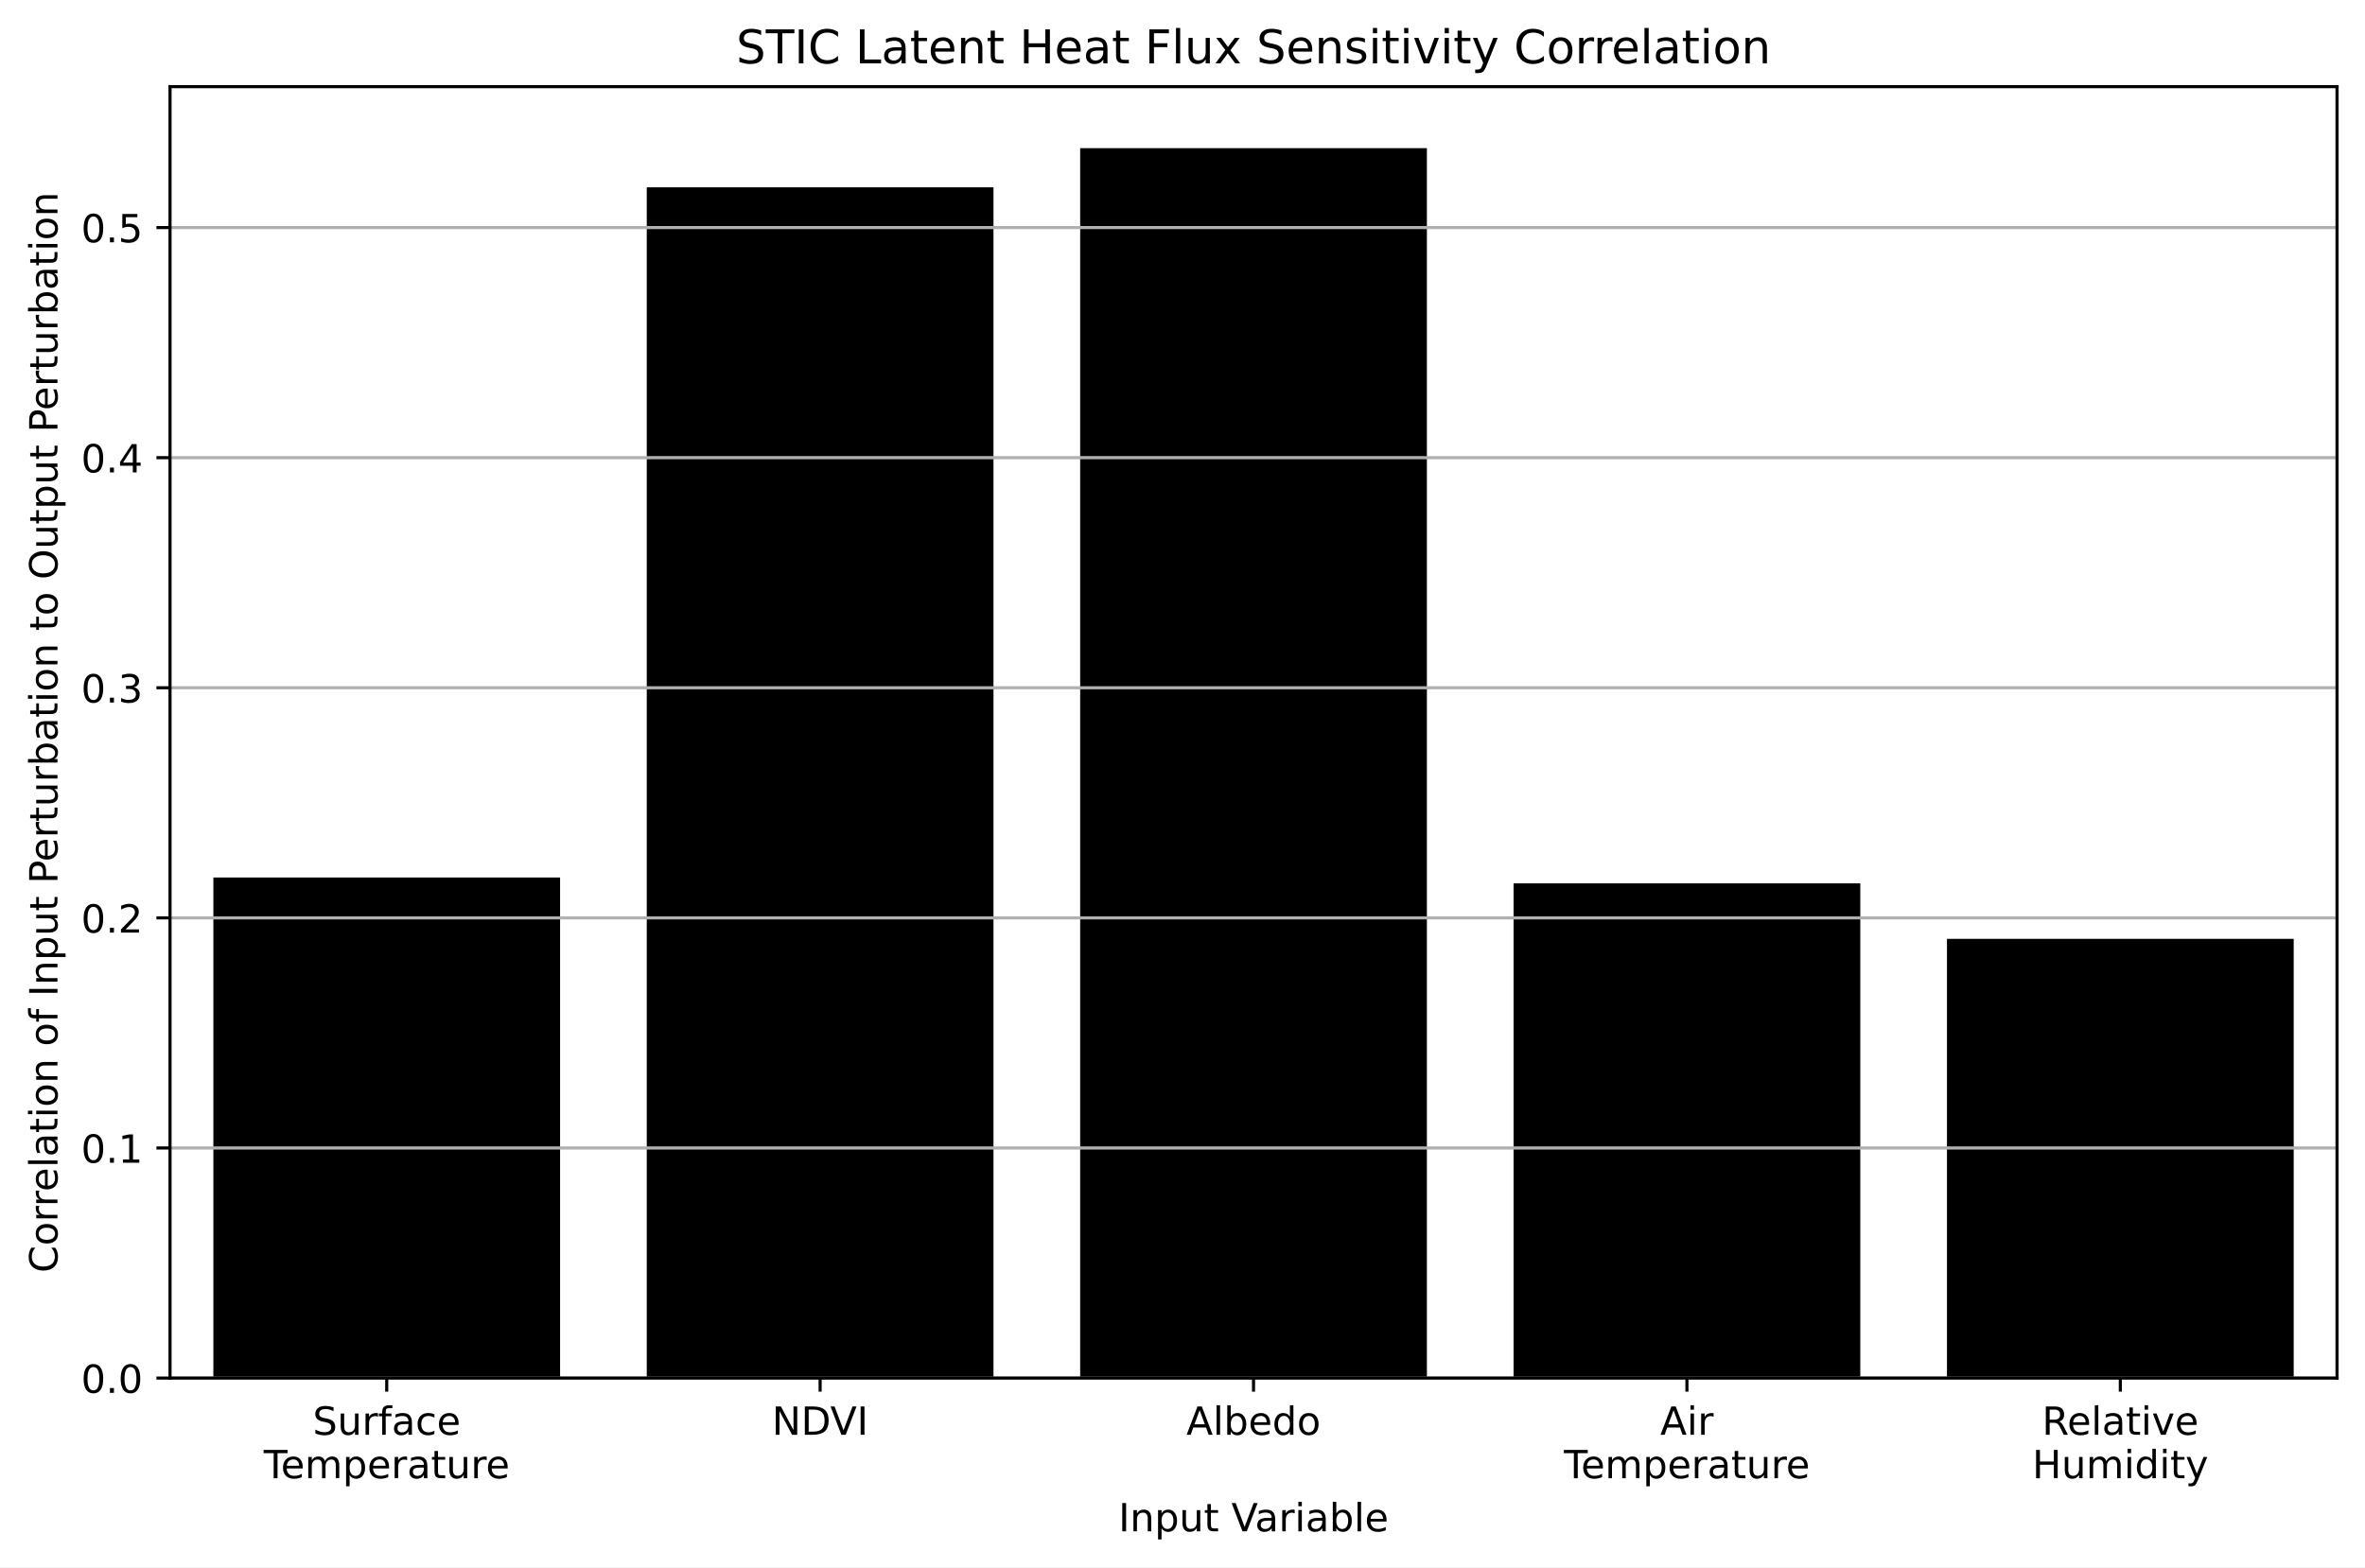
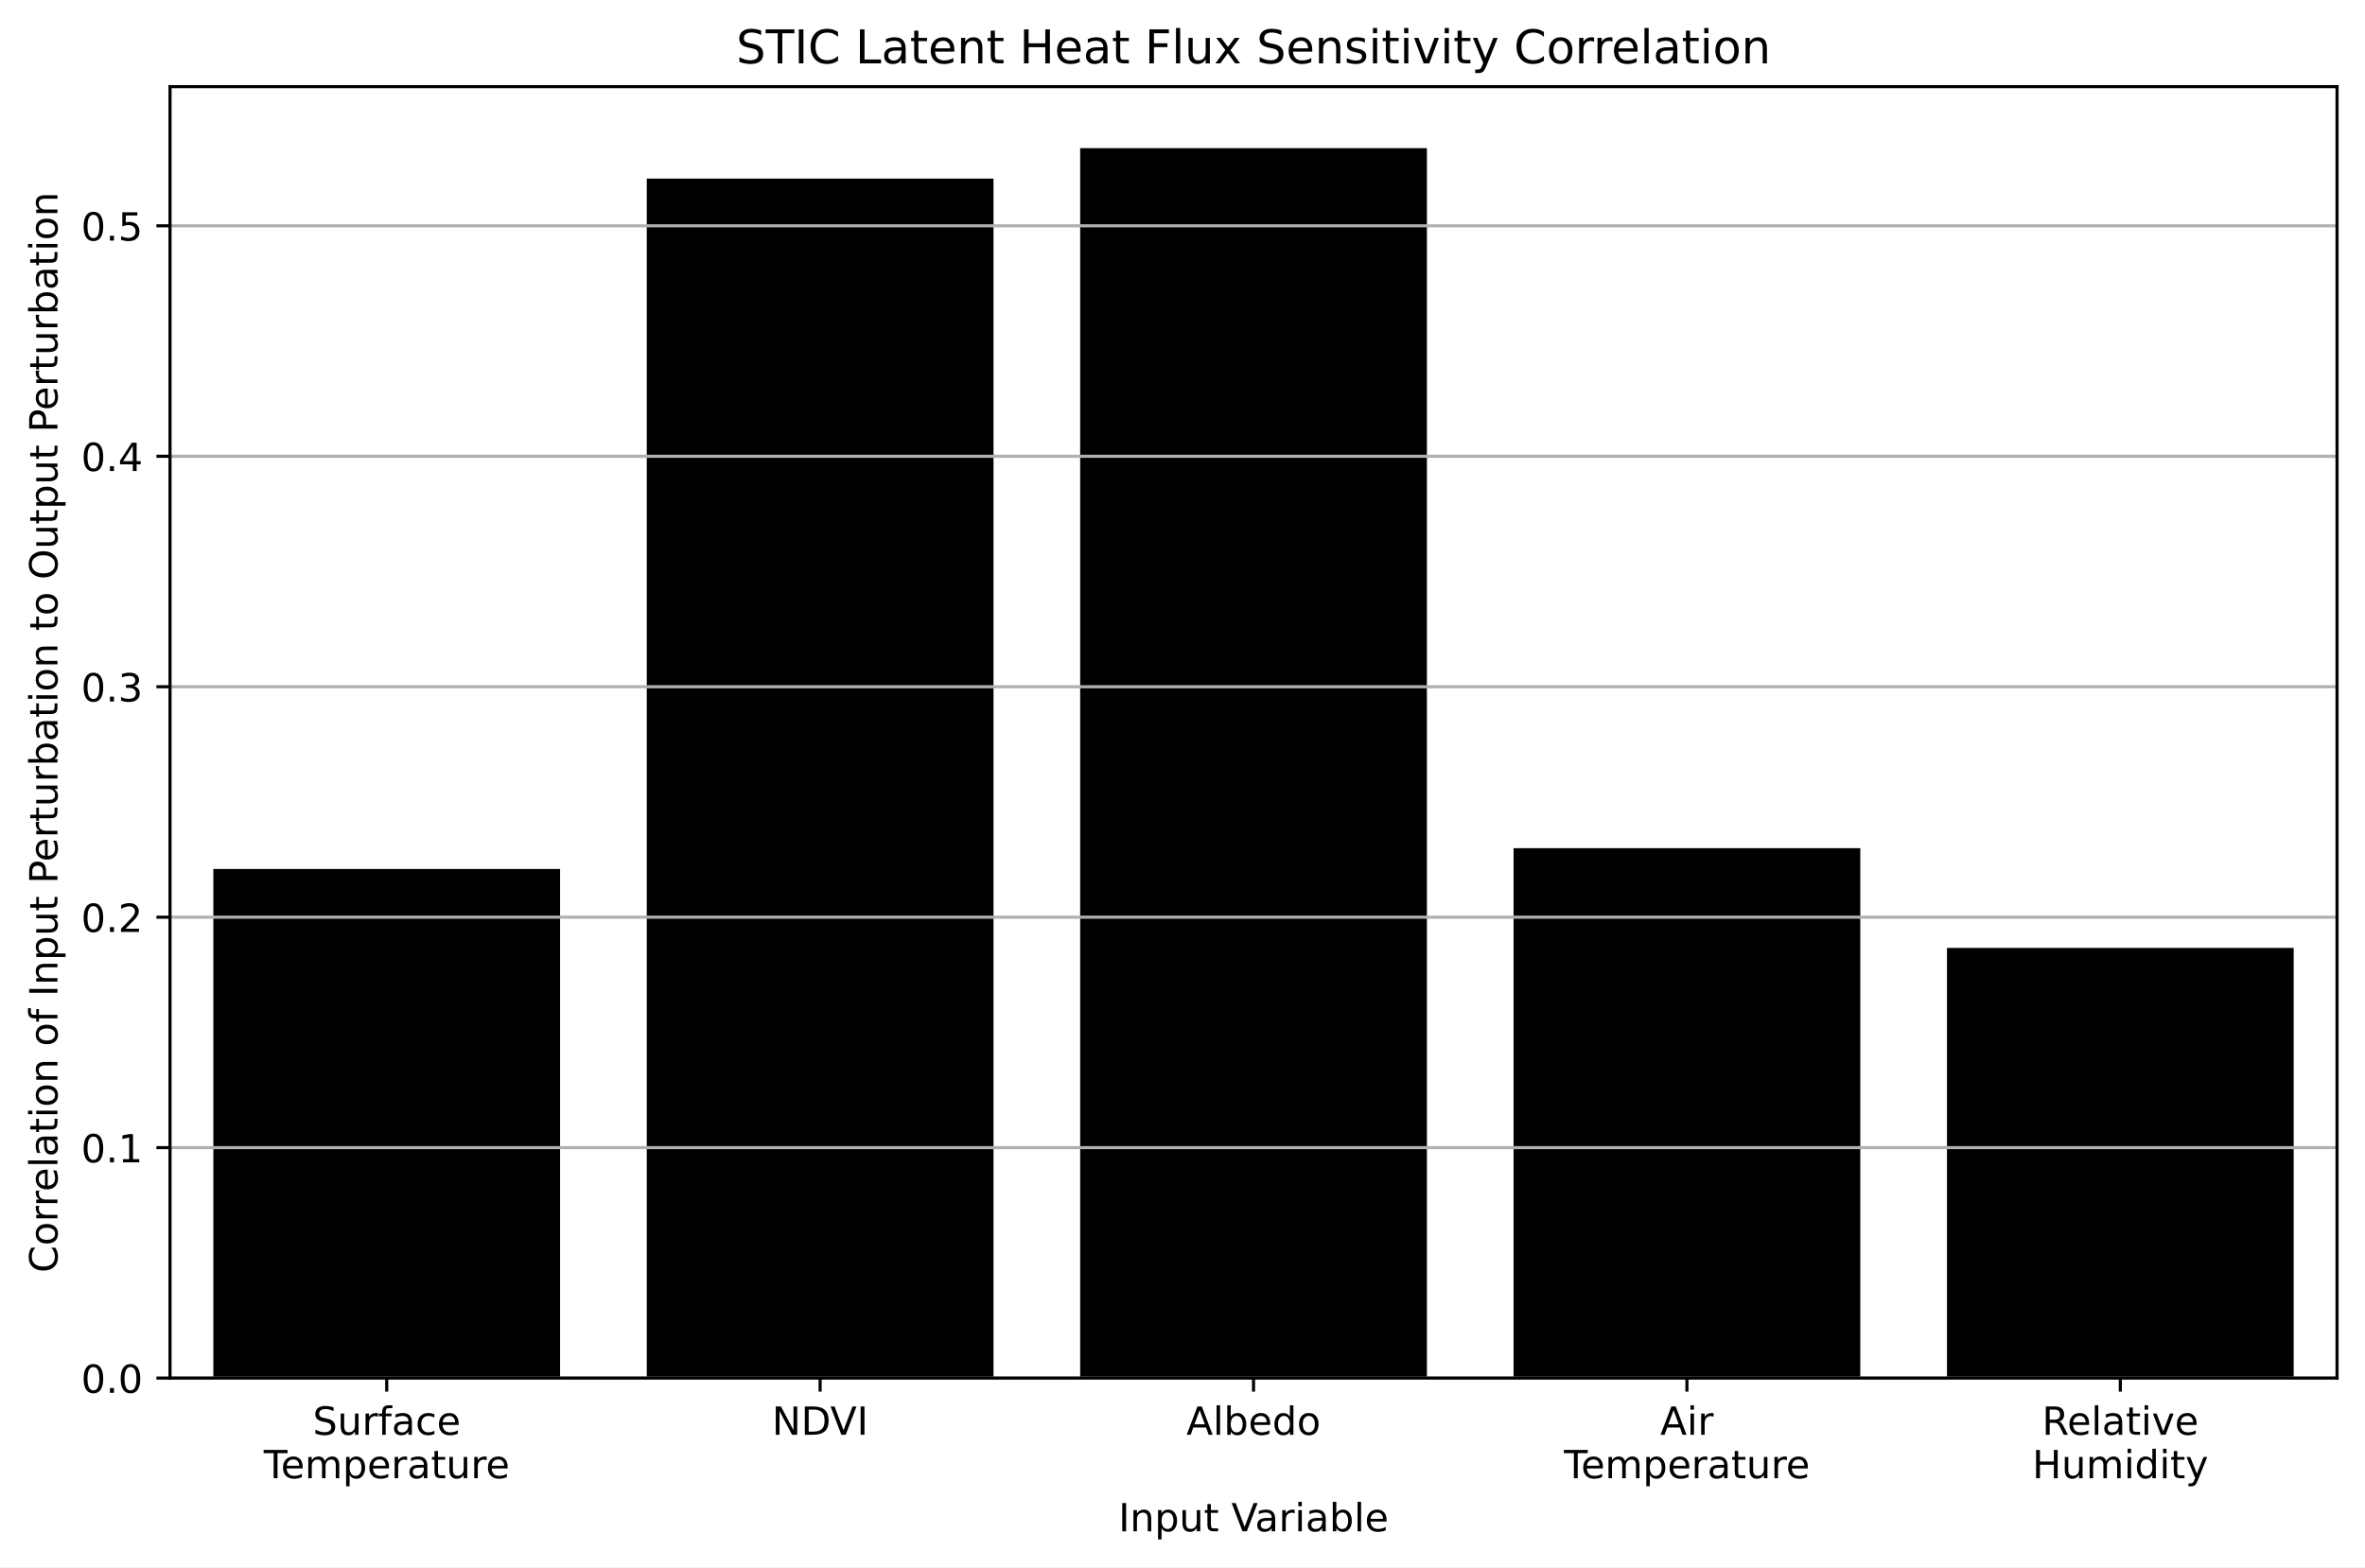
<svg xmlns="http://www.w3.org/2000/svg" xmlns:xlink="http://www.w3.org/1999/xlink" width="608.981pt" height="403.712pt" viewBox="0 0 608.981 403.712" version="1.1">
  <defs>
    <style type="text/css">*{stroke-linejoin: round; stroke-linecap: butt}</style>
  </defs>
  <g id="figure_1">
    <g id="patch_1">
      <path d="M 0 403.712  L 608.981 403.712  L 608.981 0  L 0 0  z " style="fill: #ffffff" />
    </g>
    <g id="axes_1">
      <g id="patch_2">
        <path d="M 43.781 354.958  L 601.781 354.958  L 601.781 22.318  L 43.781 22.318  z " style="fill: #ffffff" />
      </g>
      <g id="patch_3">
-         <path d="M 54.941 354.958  L 144.221 354.958  L 144.221 226.019  L 54.941 226.019  z " clip-path="url(#p7cdaa75e88)" />
+         <path d="M 54.941 354.958  L 144.221 354.958  L 144.221 223.83  L 54.941 223.83  z " clip-path="url(#p6134979a6e)" />
      </g>
      <g id="patch_4">
-         <path d="M 166.541 354.958  L 255.821 354.958  L 255.821 48.249  L 166.541 48.249  z " clip-path="url(#p7cdaa75e88)" />
+         <path d="M 166.541 354.958  L 255.821 354.958  L 255.821 46.012  L 166.541 46.012  z " clip-path="url(#p6134979a6e)" />
      </g>
      <g id="patch_5">
-         <path d="M 278.141 354.958  L 367.421 354.958  L 367.421 38.158  L 278.141 38.158  z " clip-path="url(#p7cdaa75e88)" />
+         <path d="M 278.141 354.958  L 367.421 354.958  L 367.421 38.158  L 278.141 38.158  z " clip-path="url(#p6134979a6e)" />
      </g>
      <g id="patch_6">
-         <path d="M 389.741 354.958  L 479.021 354.958  L 479.021 227.537  L 389.741 227.537  z " clip-path="url(#p7cdaa75e88)" />
+         <path d="M 389.741 354.958  L 479.021 354.958  L 479.021 218.471  L 389.741 218.471  z " clip-path="url(#p6134979a6e)" />
      </g>
      <g id="patch_7">
-         <path d="M 501.341 354.958  L 590.621 354.958  L 590.621 241.818  L 501.341 241.818  z " clip-path="url(#p7cdaa75e88)" />
+         <path d="M 501.341 354.958  L 590.621 354.958  L 590.621 244.162  L 501.341 244.162  z " clip-path="url(#p6134979a6e)" />
      </g>
      <g id="matplotlib.axis_1">
        <g id="xtick_1">
          <g id="line2d_1">
            <defs>
-               <path id="m2c04d7637e" d="M 0 0  L 0 3.5  " style="stroke: #000000; stroke-width: 0.8" />
+               <path id="m29e563b706" d="M 0 0  L 0 3.5  " style="stroke: #000000; stroke-width: 0.8" />
            </defs>
            <g>
-               <use xlink:href="#m2c04d7637e" x="99.581" y="354.958" style="stroke: #000000; stroke-width: 0.8" />
+               <use xlink:href="#m29e563b706" x="99.581" y="354.958" style="stroke: #000000; stroke-width: 0.8" />
            </g>
          </g>
          <g id="text_1">
            <g transform="translate(80.53281 369.5566) scale(0.1 -0.1)">
              <defs>
                <path id="DejaVuSans-53" d="M 3425 4513  L 3425 3897  Q 3066 4069 2747 4153  Q 2428 4238 2131 4238  Q 1616 4238 1336 4038  Q 1056 3838 1056 3469  Q 1056 3159 1242 3001  Q 1428 2844 1947 2747  L 2328 2669  Q 3034 2534 3370 2195  Q 3706 1856 3706 1288  Q 3706 609 3251 259  Q 2797 -91 1919 -91  Q 1588 -91 1214 -16  Q 841 59 441 206  L 441 856  Q 825 641 1194 531  Q 1563 422 1919 422  Q 2459 422 2753 634  Q 3047 847 3047 1241  Q 3047 1584 2836 1778  Q 2625 1972 2144 2069  L 1759 2144  Q 1053 2284 737 2584  Q 422 2884 422 3419  Q 422 4038 858 4394  Q 1294 4750 2059 4750  Q 2388 4750 2728 4690  Q 3069 4631 3425 4513  z " transform="scale(0.015625)" />
                <path id="DejaVuSans-75" d="M 544 1381  L 544 3500  L 1119 3500  L 1119 1403  Q 1119 906 1312 657  Q 1506 409 1894 409  Q 2359 409 2629 706  Q 2900 1003 2900 1516  L 2900 3500  L 3475 3500  L 3475 0  L 2900 0  L 2900 538  Q 2691 219 2414 64  Q 2138 -91 1772 -91  Q 1169 -91 856 284  Q 544 659 544 1381  z M 1991 3584  L 1991 3584  z " transform="scale(0.015625)" />
                <path id="DejaVuSans-72" d="M 2631 2963  Q 2534 3019 2420 3045  Q 2306 3072 2169 3072  Q 1681 3072 1420 2755  Q 1159 2438 1159 1844  L 1159 0  L 581 0  L 581 3500  L 1159 3500  L 1159 2956  Q 1341 3275 1631 3429  Q 1922 3584 2338 3584  Q 2397 3584 2469 3576  Q 2541 3569 2628 3553  L 2631 2963  z " transform="scale(0.015625)" />
                <path id="DejaVuSans-66" d="M 2375 4863  L 2375 4384  L 1825 4384  Q 1516 4384 1395 4259  Q 1275 4134 1275 3809  L 1275 3500  L 2222 3500  L 2222 3053  L 1275 3053  L 1275 0  L 697 0  L 697 3053  L 147 3053  L 147 3500  L 697 3500  L 697 3744  Q 697 4328 969 4595  Q 1241 4863 1831 4863  L 2375 4863  z " transform="scale(0.015625)" />
                <path id="DejaVuSans-61" d="M 2194 1759  Q 1497 1759 1228 1600  Q 959 1441 959 1056  Q 959 750 1161 570  Q 1363 391 1709 391  Q 2188 391 2477 730  Q 2766 1069 2766 1631  L 2766 1759  L 2194 1759  z M 3341 1997  L 3341 0  L 2766 0  L 2766 531  Q 2569 213 2275 61  Q 1981 -91 1556 -91  Q 1019 -91 701 211  Q 384 513 384 1019  Q 384 1609 779 1909  Q 1175 2209 1959 2209  L 2766 2209  L 2766 2266  Q 2766 2663 2505 2880  Q 2244 3097 1772 3097  Q 1472 3097 1187 3025  Q 903 2953 641 2809  L 641 3341  Q 956 3463 1253 3523  Q 1550 3584 1831 3584  Q 2591 3584 2966 3190  Q 3341 2797 3341 1997  z " transform="scale(0.015625)" />
                <path id="DejaVuSans-63" d="M 3122 3366  L 3122 2828  Q 2878 2963 2633 3030  Q 2388 3097 2138 3097  Q 1578 3097 1268 2742  Q 959 2388 959 1747  Q 959 1106 1268 751  Q 1578 397 2138 397  Q 2388 397 2633 464  Q 2878 531 3122 666  L 3122 134  Q 2881 22 2623 -34  Q 2366 -91 2075 -91  Q 1284 -91 818 406  Q 353 903 353 1747  Q 353 2603 823 3093  Q 1294 3584 2113 3584  Q 2378 3584 2631 3529  Q 2884 3475 3122 3366  z " transform="scale(0.015625)" />
                <path id="DejaVuSans-65" d="M 3597 1894  L 3597 1613  L 953 1613  Q 991 1019 1311 708  Q 1631 397 2203 397  Q 2534 397 2845 478  Q 3156 559 3463 722  L 3463 178  Q 3153 47 2828 -22  Q 2503 -91 2169 -91  Q 1331 -91 842 396  Q 353 884 353 1716  Q 353 2575 817 3079  Q 1281 3584 2069 3584  Q 2775 3584 3186 3129  Q 3597 2675 3597 1894  z M 3022 2063  Q 3016 2534 2758 2815  Q 2500 3097 2075 3097  Q 1594 3097 1305 2825  Q 1016 2553 972 2059  L 3022 2063  z " transform="scale(0.015625)" />
              </defs>
              <use xlink:href="#DejaVuSans-53" />
              <use xlink:href="#DejaVuSans-75" transform="translate(63.47656 0)" />
              <use xlink:href="#DejaVuSans-72" transform="translate(126.8555 0)" />
              <use xlink:href="#DejaVuSans-66" transform="translate(167.9688 0)" />
              <use xlink:href="#DejaVuSans-61" transform="translate(203.1738 0)" />
              <use xlink:href="#DejaVuSans-63" transform="translate(264.4531 0)" />
              <use xlink:href="#DejaVuSans-65" transform="translate(319.4336 0)" />
            </g>
            <g transform="translate(67.91172 380.7544) scale(0.1 -0.1)">
              <defs>
                <path id="DejaVuSans-54" d="M -19 4666  L 3928 4666  L 3928 4134  L 2272 4134  L 2272 0  L 1638 0  L 1638 4134  L -19 4134  L -19 4666  z " transform="scale(0.015625)" />
                <path id="DejaVuSans-6d" d="M 3328 2828  Q 3544 3216 3844 3400  Q 4144 3584 4550 3584  Q 5097 3584 5394 3201  Q 5691 2819 5691 2113  L 5691 0  L 5113 0  L 5113 2094  Q 5113 2597 4934 2840  Q 4756 3084 4391 3084  Q 3944 3084 3684 2787  Q 3425 2491 3425 1978  L 3425 0  L 2847 0  L 2847 2094  Q 2847 2600 2669 2842  Q 2491 3084 2119 3084  Q 1678 3084 1418 2786  Q 1159 2488 1159 1978  L 1159 0  L 581 0  L 581 3500  L 1159 3500  L 1159 2956  Q 1356 3278 1631 3431  Q 1906 3584 2284 3584  Q 2666 3584 2933 3390  Q 3200 3197 3328 2828  z " transform="scale(0.015625)" />
                <path id="DejaVuSans-70" d="M 1159 525  L 1159 -1331  L 581 -1331  L 581 3500  L 1159 3500  L 1159 2969  Q 1341 3281 1617 3432  Q 1894 3584 2278 3584  Q 2916 3584 3314 3078  Q 3713 2572 3713 1747  Q 3713 922 3314 415  Q 2916 -91 2278 -91  Q 1894 -91 1617 61  Q 1341 213 1159 525  z M 3116 1747  Q 3116 2381 2855 2742  Q 2594 3103 2138 3103  Q 1681 3103 1420 2742  Q 1159 2381 1159 1747  Q 1159 1113 1420 752  Q 1681 391 2138 391  Q 2594 391 2855 752  Q 3116 1113 3116 1747  z " transform="scale(0.015625)" />
                <path id="DejaVuSans-74" d="M 1172 4494  L 1172 3500  L 2356 3500  L 2356 3053  L 1172 3053  L 1172 1153  Q 1172 725 1289 603  Q 1406 481 1766 481  L 2356 481  L 2356 0  L 1766 0  Q 1100 0 847 248  Q 594 497 594 1153  L 594 3053  L 172 3053  L 172 3500  L 594 3500  L 594 4494  L 1172 4494  z " transform="scale(0.015625)" />
              </defs>
              <use xlink:href="#DejaVuSans-54" />
              <use xlink:href="#DejaVuSans-65" transform="translate(44.08398 0)" />
              <use xlink:href="#DejaVuSans-6d" transform="translate(105.6074 0)" />
              <use xlink:href="#DejaVuSans-70" transform="translate(203.0195 0)" />
              <use xlink:href="#DejaVuSans-65" transform="translate(266.4961 0)" />
              <use xlink:href="#DejaVuSans-72" transform="translate(328.0195 0)" />
              <use xlink:href="#DejaVuSans-61" transform="translate(369.1328 0)" />
              <use xlink:href="#DejaVuSans-74" transform="translate(430.4121 0)" />
              <use xlink:href="#DejaVuSans-75" transform="translate(469.6211 0)" />
              <use xlink:href="#DejaVuSans-72" transform="translate(533 0)" />
              <use xlink:href="#DejaVuSans-65" transform="translate(571.8633 0)" />
            </g>
          </g>
        </g>
        <g id="xtick_2">
          <g id="line2d_2">
            <g>
-               <use xlink:href="#m2c04d7637e" x="211.181" y="354.958" style="stroke: #000000; stroke-width: 0.8" />
+               <use xlink:href="#m29e563b706" x="211.181" y="354.958" style="stroke: #000000; stroke-width: 0.8" />
            </g>
          </g>
          <g id="text_2">
            <g transform="translate(198.7828 369.5566) scale(0.1 -0.1)">
              <defs>
                <path id="DejaVuSans-4e" d="M 628 4666  L 1478 4666  L 3547 763  L 3547 4666  L 4159 4666  L 4159 0  L 3309 0  L 1241 3903  L 1241 0  L 628 0  L 628 4666  z " transform="scale(0.015625)" />
                <path id="DejaVuSans-44" d="M 1259 4147  L 1259 519  L 2022 519  Q 2988 519 3436 956  Q 3884 1394 3884 2338  Q 3884 3275 3436 3711  Q 2988 4147 2022 4147  L 1259 4147  z M 628 4666  L 1925 4666  Q 3281 4666 3915 4102  Q 4550 3538 4550 2338  Q 4550 1131 3912 565  Q 3275 0 1925 0  L 628 0  L 628 4666  z " transform="scale(0.015625)" />
                <path id="DejaVuSans-56" d="M 1831 0  L 50 4666  L 709 4666  L 2188 738  L 3669 4666  L 4325 4666  L 2547 0  L 1831 0  z " transform="scale(0.015625)" />
                <path id="DejaVuSans-49" d="M 628 4666  L 1259 4666  L 1259 0  L 628 0  L 628 4666  z " transform="scale(0.015625)" />
              </defs>
              <use xlink:href="#DejaVuSans-4e" />
              <use xlink:href="#DejaVuSans-44" transform="translate(74.80469 0)" />
              <use xlink:href="#DejaVuSans-56" transform="translate(150.0566 0)" />
              <use xlink:href="#DejaVuSans-49" transform="translate(218.4648 0)" />
            </g>
          </g>
        </g>
        <g id="xtick_3">
          <g id="line2d_3">
            <g>
-               <use xlink:href="#m2c04d7637e" x="322.781" y="354.958" style="stroke: #000000; stroke-width: 0.8" />
+               <use xlink:href="#m29e563b706" x="322.781" y="354.958" style="stroke: #000000; stroke-width: 0.8" />
            </g>
          </g>
          <g id="text_3">
            <g transform="translate(305.4875 369.5566) scale(0.1 -0.1)">
              <defs>
                <path id="DejaVuSans-41" d="M 2188 4044  L 1331 1722  L 3047 1722  L 2188 4044  z M 1831 4666  L 2547 4666  L 4325 0  L 3669 0  L 3244 1197  L 1141 1197  L 716 0  L 50 0  L 1831 4666  z " transform="scale(0.015625)" />
                <path id="DejaVuSans-6c" d="M 603 4863  L 1178 4863  L 1178 0  L 603 0  L 603 4863  z " transform="scale(0.015625)" />
                <path id="DejaVuSans-62" d="M 3116 1747  Q 3116 2381 2855 2742  Q 2594 3103 2138 3103  Q 1681 3103 1420 2742  Q 1159 2381 1159 1747  Q 1159 1113 1420 752  Q 1681 391 2138 391  Q 2594 391 2855 752  Q 3116 1113 3116 1747  z M 1159 2969  Q 1341 3281 1617 3432  Q 1894 3584 2278 3584  Q 2916 3584 3314 3078  Q 3713 2572 3713 1747  Q 3713 922 3314 415  Q 2916 -91 2278 -91  Q 1894 -91 1617 61  Q 1341 213 1159 525  L 1159 0  L 581 0  L 581 4863  L 1159 4863  L 1159 2969  z " transform="scale(0.015625)" />
                <path id="DejaVuSans-64" d="M 2906 2969  L 2906 4863  L 3481 4863  L 3481 0  L 2906 0  L 2906 525  Q 2725 213 2448 61  Q 2172 -91 1784 -91  Q 1150 -91 751 415  Q 353 922 353 1747  Q 353 2572 751 3078  Q 1150 3584 1784 3584  Q 2172 3584 2448 3432  Q 2725 3281 2906 2969  z M 947 1747  Q 947 1113 1208 752  Q 1469 391 1925 391  Q 2381 391 2643 752  Q 2906 1113 2906 1747  Q 2906 2381 2643 2742  Q 2381 3103 1925 3103  Q 1469 3103 1208 2742  Q 947 2381 947 1747  z " transform="scale(0.015625)" />
                <path id="DejaVuSans-6f" d="M 1959 3097  Q 1497 3097 1228 2736  Q 959 2375 959 1747  Q 959 1119 1226 758  Q 1494 397 1959 397  Q 2419 397 2687 759  Q 2956 1122 2956 1747  Q 2956 2369 2687 2733  Q 2419 3097 1959 3097  z M 1959 3584  Q 2709 3584 3137 3096  Q 3566 2609 3566 1747  Q 3566 888 3137 398  Q 2709 -91 1959 -91  Q 1206 -91 779 398  Q 353 888 353 1747  Q 353 2609 779 3096  Q 1206 3584 1959 3584  z " transform="scale(0.015625)" />
              </defs>
              <use xlink:href="#DejaVuSans-41" />
              <use xlink:href="#DejaVuSans-6c" transform="translate(68.4082 0)" />
              <use xlink:href="#DejaVuSans-62" transform="translate(96.19141 0)" />
              <use xlink:href="#DejaVuSans-65" transform="translate(159.668 0)" />
              <use xlink:href="#DejaVuSans-64" transform="translate(221.1914 0)" />
              <use xlink:href="#DejaVuSans-6f" transform="translate(284.668 0)" />
            </g>
          </g>
        </g>
        <g id="xtick_4">
          <g id="line2d_4">
            <g>
-               <use xlink:href="#m2c04d7637e" x="434.381" y="354.958" style="stroke: #000000; stroke-width: 0.8" />
+               <use xlink:href="#m29e563b706" x="434.381" y="354.958" style="stroke: #000000; stroke-width: 0.8" />
            </g>
          </g>
          <g id="text_4">
            <g transform="translate(427.5164 369.5566) scale(0.1 -0.1)">
              <defs>
                <path id="DejaVuSans-69" d="M 603 3500  L 1178 3500  L 1178 0  L 603 0  L 603 3500  z M 603 4863  L 1178 4863  L 1178 4134  L 603 4134  L 603 4863  z " transform="scale(0.015625)" />
              </defs>
              <use xlink:href="#DejaVuSans-41" />
              <use xlink:href="#DejaVuSans-69" transform="translate(68.4082 0)" />
              <use xlink:href="#DejaVuSans-72" transform="translate(96.19141 0)" />
            </g>
            <g transform="translate(402.7117 380.7544) scale(0.1 -0.1)">
              <use xlink:href="#DejaVuSans-54" />
              <use xlink:href="#DejaVuSans-65" transform="translate(44.08398 0)" />
              <use xlink:href="#DejaVuSans-6d" transform="translate(105.6074 0)" />
              <use xlink:href="#DejaVuSans-70" transform="translate(203.0195 0)" />
              <use xlink:href="#DejaVuSans-65" transform="translate(266.4961 0)" />
              <use xlink:href="#DejaVuSans-72" transform="translate(328.0195 0)" />
              <use xlink:href="#DejaVuSans-61" transform="translate(369.1328 0)" />
              <use xlink:href="#DejaVuSans-74" transform="translate(430.4121 0)" />
              <use xlink:href="#DejaVuSans-75" transform="translate(469.6211 0)" />
              <use xlink:href="#DejaVuSans-72" transform="translate(533 0)" />
              <use xlink:href="#DejaVuSans-65" transform="translate(571.8633 0)" />
            </g>
          </g>
        </g>
        <g id="xtick_5">
          <g id="line2d_5">
            <g>
-               <use xlink:href="#m2c04d7637e" x="545.981" y="354.958" style="stroke: #000000; stroke-width: 0.8" />
+               <use xlink:href="#m29e563b706" x="545.981" y="354.958" style="stroke: #000000; stroke-width: 0.8" />
            </g>
          </g>
          <g id="text_5">
            <g transform="translate(525.8172 369.5566) scale(0.1 -0.1)">
              <defs>
                <path id="DejaVuSans-52" d="M 2841 2188  Q 3044 2119 3236 1894  Q 3428 1669 3622 1275  L 4263 0  L 3584 0  L 2988 1197  Q 2756 1666 2539 1819  Q 2322 1972 1947 1972  L 1259 1972  L 1259 0  L 628 0  L 628 4666  L 2053 4666  Q 2853 4666 3247 4331  Q 3641 3997 3641 3322  Q 3641 2881 3436 2590  Q 3231 2300 2841 2188  z M 1259 4147  L 1259 2491  L 2053 2491  Q 2509 2491 2742 2702  Q 2975 2913 2975 3322  Q 2975 3731 2742 3939  Q 2509 4147 2053 4147  L 1259 4147  z " transform="scale(0.015625)" />
                <path id="DejaVuSans-76" d="M 191 3500  L 800 3500  L 1894 563  L 2988 3500  L 3597 3500  L 2284 0  L 1503 0  L 191 3500  z " transform="scale(0.015625)" />
              </defs>
              <use xlink:href="#DejaVuSans-52" />
              <use xlink:href="#DejaVuSans-65" transform="translate(64.98242 0)" />
              <use xlink:href="#DejaVuSans-6c" transform="translate(126.5059 0)" />
              <use xlink:href="#DejaVuSans-61" transform="translate(154.2891 0)" />
              <use xlink:href="#DejaVuSans-74" transform="translate(215.5684 0)" />
              <use xlink:href="#DejaVuSans-69" transform="translate(254.7773 0)" />
              <use xlink:href="#DejaVuSans-76" transform="translate(282.5605 0)" />
              <use xlink:href="#DejaVuSans-65" transform="translate(341.7402 0)" />
            </g>
            <g transform="translate(523.3102 380.7544) scale(0.1 -0.1)">
              <defs>
                <path id="DejaVuSans-48" d="M 628 4666  L 1259 4666  L 1259 2753  L 3553 2753  L 3553 4666  L 4184 4666  L 4184 0  L 3553 0  L 3553 2222  L 1259 2222  L 1259 0  L 628 0  L 628 4666  z " transform="scale(0.015625)" />
                <path id="DejaVuSans-79" d="M 2059 -325  Q 1816 -950 1584 -1140  Q 1353 -1331 966 -1331  L 506 -1331  L 506 -850  L 844 -850  Q 1081 -850 1212 -737  Q 1344 -625 1503 -206  L 1606 56  L 191 3500  L 800 3500  L 1894 763  L 2988 3500  L 3597 3500  L 2059 -325  z " transform="scale(0.015625)" />
              </defs>
              <use xlink:href="#DejaVuSans-48" />
              <use xlink:href="#DejaVuSans-75" transform="translate(75.19531 0)" />
              <use xlink:href="#DejaVuSans-6d" transform="translate(138.5742 0)" />
              <use xlink:href="#DejaVuSans-69" transform="translate(235.9863 0)" />
              <use xlink:href="#DejaVuSans-64" transform="translate(263.7695 0)" />
              <use xlink:href="#DejaVuSans-69" transform="translate(327.2461 0)" />
              <use xlink:href="#DejaVuSans-74" transform="translate(355.0293 0)" />
              <use xlink:href="#DejaVuSans-79" transform="translate(394.2383 0)" />
            </g>
          </g>
        </g>
        <g id="text_6">
          <g transform="translate(288 394.4325) scale(0.1 -0.1)">
            <defs>
              <path id="DejaVuSans-6e" d="M 3513 2113  L 3513 0  L 2938 0  L 2938 2094  Q 2938 2591 2744 2837  Q 2550 3084 2163 3084  Q 1697 3084 1428 2787  Q 1159 2491 1159 1978  L 1159 0  L 581 0  L 581 3500  L 1159 3500  L 1159 2956  Q 1366 3272 1645 3428  Q 1925 3584 2291 3584  Q 2894 3584 3203 3211  Q 3513 2838 3513 2113  z " transform="scale(0.015625)" />
              <path id="DejaVuSans-20" transform="scale(0.015625)" />
            </defs>
            <use xlink:href="#DejaVuSans-49" />
            <use xlink:href="#DejaVuSans-6e" transform="translate(29.49219 0)" />
            <use xlink:href="#DejaVuSans-70" transform="translate(92.87109 0)" />
            <use xlink:href="#DejaVuSans-75" transform="translate(156.3477 0)" />
            <use xlink:href="#DejaVuSans-74" transform="translate(219.7266 0)" />
            <use xlink:href="#DejaVuSans-20" transform="translate(258.9355 0)" />
            <use xlink:href="#DejaVuSans-56" transform="translate(290.7227 0)" />
            <use xlink:href="#DejaVuSans-61" transform="translate(351.3809 0)" />
            <use xlink:href="#DejaVuSans-72" transform="translate(412.6602 0)" />
            <use xlink:href="#DejaVuSans-69" transform="translate(453.7734 0)" />
            <use xlink:href="#DejaVuSans-61" transform="translate(481.5566 0)" />
            <use xlink:href="#DejaVuSans-62" transform="translate(542.8359 0)" />
            <use xlink:href="#DejaVuSans-6c" transform="translate(606.3125 0)" />
            <use xlink:href="#DejaVuSans-65" transform="translate(634.0957 0)" />
          </g>
        </g>
      </g>
      <g id="matplotlib.axis_2">
        <g id="ytick_1">
          <g id="line2d_6">
-             <path d="M 43.781 354.958  L 601.781 354.958  " clip-path="url(#p7cdaa75e88)" style="fill: none; stroke: #b0b0b0; stroke-width: 0.8; stroke-linecap: square" />
+             <path d="M 43.781 354.958  L 601.781 354.958  " clip-path="url(#p6134979a6e)" style="fill: none; stroke: #b0b0b0; stroke-width: 0.8; stroke-linecap: square" />
          </g>
          <g id="line2d_7">
            <defs>
-               <path id="medd27ed770" d="M 0 0  L -3.5 0  " style="stroke: #000000; stroke-width: 0.8" />
+               <path id="mc5f584cd81" d="M 0 0  L -3.5 0  " style="stroke: #000000; stroke-width: 0.8" />
            </defs>
            <g>
-               <use xlink:href="#medd27ed770" x="43.781" y="354.958" style="stroke: #000000; stroke-width: 0.8" />
+               <use xlink:href="#mc5f584cd81" x="43.781" y="354.958" style="stroke: #000000; stroke-width: 0.8" />
            </g>
          </g>
          <g id="text_7">
            <g transform="translate(20.87813 358.7573) scale(0.1 -0.1)">
              <defs>
                <path id="DejaVuSans-30" d="M 2034 4250  Q 1547 4250 1301 3770  Q 1056 3291 1056 2328  Q 1056 1369 1301 889  Q 1547 409 2034 409  Q 2525 409 2770 889  Q 3016 1369 3016 2328  Q 3016 3291 2770 3770  Q 2525 4250 2034 4250  z M 2034 4750  Q 2819 4750 3233 4129  Q 3647 3509 3647 2328  Q 3647 1150 3233 529  Q 2819 -91 2034 -91  Q 1250 -91 836 529  Q 422 1150 422 2328  Q 422 3509 836 4129  Q 1250 4750 2034 4750  z " transform="scale(0.015625)" />
                <path id="DejaVuSans-2e" d="M 684 794  L 1344 794  L 1344 0  L 684 0  L 684 794  z " transform="scale(0.015625)" />
              </defs>
              <use xlink:href="#DejaVuSans-30" />
              <use xlink:href="#DejaVuSans-2e" transform="translate(63.62305 0)" />
              <use xlink:href="#DejaVuSans-30" transform="translate(95.41016 0)" />
            </g>
          </g>
        </g>
        <g id="ytick_2">
          <g id="line2d_8">
-             <path d="M 43.781 295.689  L 601.781 295.689  " clip-path="url(#p7cdaa75e88)" style="fill: none; stroke: #b0b0b0; stroke-width: 0.8; stroke-linecap: square" />
+             <path d="M 43.781 295.599  L 601.781 295.599  " clip-path="url(#p6134979a6e)" style="fill: none; stroke: #b0b0b0; stroke-width: 0.8; stroke-linecap: square" />
          </g>
          <g id="line2d_9">
            <g>
-               <use xlink:href="#medd27ed770" x="43.781" y="295.689" style="stroke: #000000; stroke-width: 0.8" />
+               <use xlink:href="#mc5f584cd81" x="43.781" y="295.599" style="stroke: #000000; stroke-width: 0.8" />
            </g>
          </g>
          <g id="text_8">
-             <g transform="translate(20.87813 299.4883) scale(0.1 -0.1)">
+             <g transform="translate(20.87813 299.3987) scale(0.1 -0.1)">
              <defs>
                <path id="DejaVuSans-31" d="M 794 531  L 1825 531  L 1825 4091  L 703 3866  L 703 4441  L 1819 4666  L 2450 4666  L 2450 531  L 3481 531  L 3481 0  L 794 0  L 794 531  z " transform="scale(0.015625)" />
              </defs>
              <use xlink:href="#DejaVuSans-30" />
              <use xlink:href="#DejaVuSans-2e" transform="translate(63.62305 0)" />
              <use xlink:href="#DejaVuSans-31" transform="translate(95.41016 0)" />
            </g>
          </g>
        </g>
        <g id="ytick_3">
          <g id="line2d_10">
-             <path d="M 43.781 236.42  L 601.781 236.42  " clip-path="url(#p7cdaa75e88)" style="fill: none; stroke: #b0b0b0; stroke-width: 0.8; stroke-linecap: square" />
+             <path d="M 43.781 236.241  L 601.781 236.241  " clip-path="url(#p6134979a6e)" style="fill: none; stroke: #b0b0b0; stroke-width: 0.8; stroke-linecap: square" />
          </g>
          <g id="line2d_11">
            <g>
-               <use xlink:href="#medd27ed770" x="43.781" y="236.42" style="stroke: #000000; stroke-width: 0.8" />
+               <use xlink:href="#mc5f584cd81" x="43.781" y="236.241" style="stroke: #000000; stroke-width: 0.8" />
            </g>
          </g>
          <g id="text_9">
-             <g transform="translate(20.87813 240.2193) scale(0.1 -0.1)">
+             <g transform="translate(20.87813 240.0401) scale(0.1 -0.1)">
              <defs>
                <path id="DejaVuSans-32" d="M 1228 531  L 3431 531  L 3431 0  L 469 0  L 469 531  Q 828 903 1448 1529  Q 2069 2156 2228 2338  Q 2531 2678 2651 2914  Q 2772 3150 2772 3378  Q 2772 3750 2511 3984  Q 2250 4219 1831 4219  Q 1534 4219 1204 4116  Q 875 4013 500 3803  L 500 4441  Q 881 4594 1212 4672  Q 1544 4750 1819 4750  Q 2544 4750 2975 4387  Q 3406 4025 3406 3419  Q 3406 3131 3298 2873  Q 3191 2616 2906 2266  Q 2828 2175 2409 1742  Q 1991 1309 1228 531  z " transform="scale(0.015625)" />
              </defs>
              <use xlink:href="#DejaVuSans-30" />
              <use xlink:href="#DejaVuSans-2e" transform="translate(63.62305 0)" />
              <use xlink:href="#DejaVuSans-32" transform="translate(95.41016 0)" />
            </g>
          </g>
        </g>
        <g id="ytick_4">
          <g id="line2d_12">
-             <path d="M 43.781 177.151  L 601.781 177.151  " clip-path="url(#p7cdaa75e88)" style="fill: none; stroke: #b0b0b0; stroke-width: 0.8; stroke-linecap: square" />
+             <path d="M 43.781 176.882  L 601.781 176.882  " clip-path="url(#p6134979a6e)" style="fill: none; stroke: #b0b0b0; stroke-width: 0.8; stroke-linecap: square" />
          </g>
          <g id="line2d_13">
            <g>
-               <use xlink:href="#medd27ed770" x="43.781" y="177.151" style="stroke: #000000; stroke-width: 0.8" />
+               <use xlink:href="#mc5f584cd81" x="43.781" y="176.882" style="stroke: #000000; stroke-width: 0.8" />
            </g>
          </g>
          <g id="text_10">
-             <g transform="translate(20.87813 180.9503) scale(0.1 -0.1)">
+             <g transform="translate(20.87813 180.6814) scale(0.1 -0.1)">
              <defs>
                <path id="DejaVuSans-33" d="M 2597 2516  Q 3050 2419 3304 2112  Q 3559 1806 3559 1356  Q 3559 666 3084 287  Q 2609 -91 1734 -91  Q 1441 -91 1130 -33  Q 819 25 488 141  L 488 750  Q 750 597 1062 519  Q 1375 441 1716 441  Q 2309 441 2620 675  Q 2931 909 2931 1356  Q 2931 1769 2642 2001  Q 2353 2234 1838 2234  L 1294 2234  L 1294 2753  L 1863 2753  Q 2328 2753 2575 2939  Q 2822 3125 2822 3475  Q 2822 3834 2567 4026  Q 2313 4219 1838 4219  Q 1578 4219 1281 4162  Q 984 4106 628 3988  L 628 4550  Q 988 4650 1302 4700  Q 1616 4750 1894 4750  Q 2613 4750 3031 4423  Q 3450 4097 3450 3541  Q 3450 3153 3228 2886  Q 3006 2619 2597 2516  z " transform="scale(0.015625)" />
              </defs>
              <use xlink:href="#DejaVuSans-30" />
              <use xlink:href="#DejaVuSans-2e" transform="translate(63.62305 0)" />
              <use xlink:href="#DejaVuSans-33" transform="translate(95.41016 0)" />
            </g>
          </g>
        </g>
        <g id="ytick_5">
          <g id="line2d_14">
-             <path d="M 43.781 117.882  L 601.781 117.882  " clip-path="url(#p7cdaa75e88)" style="fill: none; stroke: #b0b0b0; stroke-width: 0.8; stroke-linecap: square" />
+             <path d="M 43.781 117.524  L 601.781 117.524  " clip-path="url(#p6134979a6e)" style="fill: none; stroke: #b0b0b0; stroke-width: 0.8; stroke-linecap: square" />
          </g>
          <g id="line2d_15">
            <g>
-               <use xlink:href="#medd27ed770" x="43.781" y="117.882" style="stroke: #000000; stroke-width: 0.8" />
+               <use xlink:href="#mc5f584cd81" x="43.781" y="117.524" style="stroke: #000000; stroke-width: 0.8" />
            </g>
          </g>
          <g id="text_11">
-             <g transform="translate(20.87813 121.6812) scale(0.1 -0.1)">
+             <g transform="translate(20.87813 121.3228) scale(0.1 -0.1)">
              <defs>
                <path id="DejaVuSans-34" d="M 2419 4116  L 825 1625  L 2419 1625  L 2419 4116  z M 2253 4666  L 3047 4666  L 3047 1625  L 3713 1625  L 3713 1100  L 3047 1100  L 3047 0  L 2419 0  L 2419 1100  L 313 1100  L 313 1709  L 2253 4666  z " transform="scale(0.015625)" />
              </defs>
              <use xlink:href="#DejaVuSans-30" />
              <use xlink:href="#DejaVuSans-2e" transform="translate(63.62305 0)" />
              <use xlink:href="#DejaVuSans-34" transform="translate(95.41016 0)" />
            </g>
          </g>
        </g>
        <g id="ytick_6">
          <g id="line2d_16">
-             <path d="M 43.781 58.613  L 601.781 58.613  " clip-path="url(#p7cdaa75e88)" style="fill: none; stroke: #b0b0b0; stroke-width: 0.8; stroke-linecap: square" />
+             <path d="M 43.781 58.165  L 601.781 58.165  " clip-path="url(#p6134979a6e)" style="fill: none; stroke: #b0b0b0; stroke-width: 0.8; stroke-linecap: square" />
          </g>
          <g id="line2d_17">
            <g>
-               <use xlink:href="#medd27ed770" x="43.781" y="58.613" style="stroke: #000000; stroke-width: 0.8" />
+               <use xlink:href="#mc5f584cd81" x="43.781" y="58.165" style="stroke: #000000; stroke-width: 0.8" />
            </g>
          </g>
          <g id="text_12">
-             <g transform="translate(20.87813 62.41222) scale(0.1 -0.1)">
+             <g transform="translate(20.87813 61.96414) scale(0.1 -0.1)">
              <defs>
                <path id="DejaVuSans-35" d="M 691 4666  L 3169 4666  L 3169 4134  L 1269 4134  L 1269 2991  Q 1406 3038 1543 3061  Q 1681 3084 1819 3084  Q 2600 3084 3056 2656  Q 3513 2228 3513 1497  Q 3513 744 3044 326  Q 2575 -91 1722 -91  Q 1428 -91 1123 -41  Q 819 9 494 109  L 494 744  Q 775 591 1075 516  Q 1375 441 1709 441  Q 2250 441 2565 725  Q 2881 1009 2881 1497  Q 2881 1984 2565 2268  Q 2250 2553 1709 2553  Q 1456 2553 1204 2497  Q 953 2441 691 2322  L 691 4666  z " transform="scale(0.015625)" />
              </defs>
              <use xlink:href="#DejaVuSans-30" />
              <use xlink:href="#DejaVuSans-2e" transform="translate(63.62305 0)" />
              <use xlink:href="#DejaVuSans-35" transform="translate(95.41016 0)" />
            </g>
          </g>
        </g>
        <g id="text_13">
          <g transform="translate(14.79844 327.8264) rotate(-90) scale(0.1 -0.1)">
            <defs>
              <path id="DejaVuSans-43" d="M 4122 4306  L 4122 3641  Q 3803 3938 3442 4084  Q 3081 4231 2675 4231  Q 1875 4231 1450 3742  Q 1025 3253 1025 2328  Q 1025 1406 1450 917  Q 1875 428 2675 428  Q 3081 428 3442 575  Q 3803 722 4122 1019  L 4122 359  Q 3791 134 3420 21  Q 3050 -91 2638 -91  Q 1578 -91 968 557  Q 359 1206 359 2328  Q 359 3453 968 4101  Q 1578 4750 2638 4750  Q 3056 4750 3426 4639  Q 3797 4528 4122 4306  z " transform="scale(0.015625)" />
              <path id="DejaVuSans-50" d="M 1259 4147  L 1259 2394  L 2053 2394  Q 2494 2394 2734 2622  Q 2975 2850 2975 3272  Q 2975 3691 2734 3919  Q 2494 4147 2053 4147  L 1259 4147  z M 628 4666  L 2053 4666  Q 2838 4666 3239 4311  Q 3641 3956 3641 3272  Q 3641 2581 3239 2228  Q 2838 1875 2053 1875  L 1259 1875  L 1259 0  L 628 0  L 628 4666  z " transform="scale(0.015625)" />
              <path id="DejaVuSans-4f" d="M 2522 4238  Q 1834 4238 1429 3725  Q 1025 3213 1025 2328  Q 1025 1447 1429 934  Q 1834 422 2522 422  Q 3209 422 3611 934  Q 4013 1447 4013 2328  Q 4013 3213 3611 3725  Q 3209 4238 2522 4238  z M 2522 4750  Q 3503 4750 4090 4092  Q 4678 3434 4678 2328  Q 4678 1225 4090 567  Q 3503 -91 2522 -91  Q 1538 -91 948 565  Q 359 1222 359 2328  Q 359 3434 948 4092  Q 1538 4750 2522 4750  z " transform="scale(0.015625)" />
            </defs>
            <use xlink:href="#DejaVuSans-43" />
            <use xlink:href="#DejaVuSans-6f" transform="translate(69.82422 0)" />
            <use xlink:href="#DejaVuSans-72" transform="translate(131.0059 0)" />
            <use xlink:href="#DejaVuSans-72" transform="translate(170.3691 0)" />
            <use xlink:href="#DejaVuSans-65" transform="translate(209.2324 0)" />
            <use xlink:href="#DejaVuSans-6c" transform="translate(270.7559 0)" />
            <use xlink:href="#DejaVuSans-61" transform="translate(298.5391 0)" />
            <use xlink:href="#DejaVuSans-74" transform="translate(359.8184 0)" />
            <use xlink:href="#DejaVuSans-69" transform="translate(399.0273 0)" />
            <use xlink:href="#DejaVuSans-6f" transform="translate(426.8105 0)" />
            <use xlink:href="#DejaVuSans-6e" transform="translate(487.9922 0)" />
            <use xlink:href="#DejaVuSans-20" transform="translate(551.3711 0)" />
            <use xlink:href="#DejaVuSans-6f" transform="translate(583.1582 0)" />
            <use xlink:href="#DejaVuSans-66" transform="translate(644.3398 0)" />
            <use xlink:href="#DejaVuSans-20" transform="translate(679.5449 0)" />
            <use xlink:href="#DejaVuSans-49" transform="translate(711.332 0)" />
            <use xlink:href="#DejaVuSans-6e" transform="translate(740.8242 0)" />
            <use xlink:href="#DejaVuSans-70" transform="translate(804.2031 0)" />
            <use xlink:href="#DejaVuSans-75" transform="translate(867.6797 0)" />
            <use xlink:href="#DejaVuSans-74" transform="translate(931.0586 0)" />
            <use xlink:href="#DejaVuSans-20" transform="translate(970.2676 0)" />
            <use xlink:href="#DejaVuSans-50" transform="translate(1002.055 0)" />
            <use xlink:href="#DejaVuSans-65" transform="translate(1058.732 0)" />
            <use xlink:href="#DejaVuSans-72" transform="translate(1120.256 0)" />
            <use xlink:href="#DejaVuSans-74" transform="translate(1161.369 0)" />
            <use xlink:href="#DejaVuSans-75" transform="translate(1200.578 0)" />
            <use xlink:href="#DejaVuSans-72" transform="translate(1263.957 0)" />
            <use xlink:href="#DejaVuSans-62" transform="translate(1305.07 0)" />
            <use xlink:href="#DejaVuSans-61" transform="translate(1368.547 0)" />
            <use xlink:href="#DejaVuSans-74" transform="translate(1429.826 0)" />
            <use xlink:href="#DejaVuSans-69" transform="translate(1469.035 0)" />
            <use xlink:href="#DejaVuSans-6f" transform="translate(1496.818 0)" />
            <use xlink:href="#DejaVuSans-6e" transform="translate(1558 0)" />
            <use xlink:href="#DejaVuSans-20" transform="translate(1621.379 0)" />
            <use xlink:href="#DejaVuSans-74" transform="translate(1653.166 0)" />
            <use xlink:href="#DejaVuSans-6f" transform="translate(1692.375 0)" />
            <use xlink:href="#DejaVuSans-20" transform="translate(1753.557 0)" />
            <use xlink:href="#DejaVuSans-4f" transform="translate(1785.344 0)" />
            <use xlink:href="#DejaVuSans-75" transform="translate(1864.055 0)" />
            <use xlink:href="#DejaVuSans-74" transform="translate(1927.434 0)" />
            <use xlink:href="#DejaVuSans-70" transform="translate(1966.643 0)" />
            <use xlink:href="#DejaVuSans-75" transform="translate(2030.119 0)" />
            <use xlink:href="#DejaVuSans-74" transform="translate(2093.498 0)" />
            <use xlink:href="#DejaVuSans-20" transform="translate(2132.707 0)" />
            <use xlink:href="#DejaVuSans-50" transform="translate(2164.494 0)" />
            <use xlink:href="#DejaVuSans-65" transform="translate(2221.172 0)" />
            <use xlink:href="#DejaVuSans-72" transform="translate(2282.695 0)" />
            <use xlink:href="#DejaVuSans-74" transform="translate(2323.809 0)" />
            <use xlink:href="#DejaVuSans-75" transform="translate(2363.018 0)" />
            <use xlink:href="#DejaVuSans-72" transform="translate(2426.396 0)" />
            <use xlink:href="#DejaVuSans-62" transform="translate(2467.51 0)" />
            <use xlink:href="#DejaVuSans-61" transform="translate(2530.986 0)" />
            <use xlink:href="#DejaVuSans-74" transform="translate(2592.266 0)" />
            <use xlink:href="#DejaVuSans-69" transform="translate(2631.475 0)" />
            <use xlink:href="#DejaVuSans-6f" transform="translate(2659.258 0)" />
            <use xlink:href="#DejaVuSans-6e" transform="translate(2720.439 0)" />
          </g>
        </g>
      </g>
      <g id="line2d_18">
-         <path clip-path="url(#p7cdaa75e88)" style="fill: none; stroke: #424242; stroke-width: 2.25; stroke-linecap: square" />
+         <path clip-path="url(#p6134979a6e)" style="fill: none; stroke: #424242; stroke-width: 2.25; stroke-linecap: square" />
      </g>
      <g id="line2d_19">
-         <path clip-path="url(#p7cdaa75e88)" style="fill: none; stroke: #424242; stroke-width: 2.25; stroke-linecap: square" />
+         <path clip-path="url(#p6134979a6e)" style="fill: none; stroke: #424242; stroke-width: 2.25; stroke-linecap: square" />
      </g>
      <g id="line2d_20">
-         <path clip-path="url(#p7cdaa75e88)" style="fill: none; stroke: #424242; stroke-width: 2.25; stroke-linecap: square" />
+         <path clip-path="url(#p6134979a6e)" style="fill: none; stroke: #424242; stroke-width: 2.25; stroke-linecap: square" />
      </g>
      <g id="line2d_21">
-         <path clip-path="url(#p7cdaa75e88)" style="fill: none; stroke: #424242; stroke-width: 2.25; stroke-linecap: square" />
+         <path clip-path="url(#p6134979a6e)" style="fill: none; stroke: #424242; stroke-width: 2.25; stroke-linecap: square" />
      </g>
      <g id="line2d_22">
-         <path clip-path="url(#p7cdaa75e88)" style="fill: none; stroke: #424242; stroke-width: 2.25; stroke-linecap: square" />
+         <path clip-path="url(#p6134979a6e)" style="fill: none; stroke: #424242; stroke-width: 2.25; stroke-linecap: square" />
      </g>
      <g id="patch_8">
        <path d="M 43.781 354.958  L 43.781 22.318  " style="fill: none; stroke: #000000; stroke-width: 0.8; stroke-linejoin: miter; stroke-linecap: square" />
      </g>
      <g id="patch_9">
        <path d="M 601.781 354.958  L 601.781 22.318  " style="fill: none; stroke: #000000; stroke-width: 0.8; stroke-linejoin: miter; stroke-linecap: square" />
      </g>
      <g id="patch_10">
        <path d="M 43.781 354.958  L 601.781 354.958  " style="fill: none; stroke: #000000; stroke-width: 0.8; stroke-linejoin: miter; stroke-linecap: square" />
      </g>
      <g id="patch_11">
        <path d="M 43.781 22.318  L 601.781 22.318  " style="fill: none; stroke: #000000; stroke-width: 0.8; stroke-linejoin: miter; stroke-linecap: square" />
      </g>
      <g id="text_14">
        <g transform="translate(189.5709 16.31812) scale(0.12 -0.12)">
          <defs>
            <path id="DejaVuSans-4c" d="M 628 4666  L 1259 4666  L 1259 531  L 3531 531  L 3531 0  L 628 0  L 628 4666  z " transform="scale(0.015625)" />
            <path id="DejaVuSans-46" d="M 628 4666  L 3309 4666  L 3309 4134  L 1259 4134  L 1259 2759  L 3109 2759  L 3109 2228  L 1259 2228  L 1259 0  L 628 0  L 628 4666  z " transform="scale(0.015625)" />
            <path id="DejaVuSans-78" d="M 3513 3500  L 2247 1797  L 3578 0  L 2900 0  L 1881 1375  L 863 0  L 184 0  L 1544 1831  L 300 3500  L 978 3500  L 1906 2253  L 2834 3500  L 3513 3500  z " transform="scale(0.015625)" />
            <path id="DejaVuSans-73" d="M 2834 3397  L 2834 2853  Q 2591 2978 2328 3040  Q 2066 3103 1784 3103  Q 1356 3103 1142 2972  Q 928 2841 928 2578  Q 928 2378 1081 2264  Q 1234 2150 1697 2047  L 1894 2003  Q 2506 1872 2764 1633  Q 3022 1394 3022 966  Q 3022 478 2636 193  Q 2250 -91 1575 -91  Q 1294 -91 989 -36  Q 684 19 347 128  L 347 722  Q 666 556 975 473  Q 1284 391 1588 391  Q 1994 391 2212 530  Q 2431 669 2431 922  Q 2431 1156 2273 1281  Q 2116 1406 1581 1522  L 1381 1569  Q 847 1681 609 1914  Q 372 2147 372 2553  Q 372 3047 722 3315  Q 1072 3584 1716 3584  Q 2034 3584 2315 3537  Q 2597 3491 2834 3397  z " transform="scale(0.015625)" />
          </defs>
          <use xlink:href="#DejaVuSans-53" />
          <use xlink:href="#DejaVuSans-54" transform="translate(63.47656 0)" />
          <use xlink:href="#DejaVuSans-49" transform="translate(124.5605 0)" />
          <use xlink:href="#DejaVuSans-43" transform="translate(154.0527 0)" />
          <use xlink:href="#DejaVuSans-20" transform="translate(223.877 0)" />
          <use xlink:href="#DejaVuSans-4c" transform="translate(255.6641 0)" />
          <use xlink:href="#DejaVuSans-61" transform="translate(311.377 0)" />
          <use xlink:href="#DejaVuSans-74" transform="translate(372.6562 0)" />
          <use xlink:href="#DejaVuSans-65" transform="translate(411.8652 0)" />
          <use xlink:href="#DejaVuSans-6e" transform="translate(473.3887 0)" />
          <use xlink:href="#DejaVuSans-74" transform="translate(536.7676 0)" />
          <use xlink:href="#DejaVuSans-20" transform="translate(575.9766 0)" />
          <use xlink:href="#DejaVuSans-48" transform="translate(607.7637 0)" />
          <use xlink:href="#DejaVuSans-65" transform="translate(682.959 0)" />
          <use xlink:href="#DejaVuSans-61" transform="translate(744.4824 0)" />
          <use xlink:href="#DejaVuSans-74" transform="translate(805.7617 0)" />
          <use xlink:href="#DejaVuSans-20" transform="translate(844.9707 0)" />
          <use xlink:href="#DejaVuSans-46" transform="translate(876.7578 0)" />
          <use xlink:href="#DejaVuSans-6c" transform="translate(934.2773 0)" />
          <use xlink:href="#DejaVuSans-75" transform="translate(962.0605 0)" />
          <use xlink:href="#DejaVuSans-78" transform="translate(1025.439 0)" />
          <use xlink:href="#DejaVuSans-20" transform="translate(1084.619 0)" />
          <use xlink:href="#DejaVuSans-53" transform="translate(1116.406 0)" />
          <use xlink:href="#DejaVuSans-65" transform="translate(1179.883 0)" />
          <use xlink:href="#DejaVuSans-6e" transform="translate(1241.406 0)" />
          <use xlink:href="#DejaVuSans-73" transform="translate(1304.785 0)" />
          <use xlink:href="#DejaVuSans-69" transform="translate(1356.885 0)" />
          <use xlink:href="#DejaVuSans-74" transform="translate(1384.668 0)" />
          <use xlink:href="#DejaVuSans-69" transform="translate(1423.877 0)" />
          <use xlink:href="#DejaVuSans-76" transform="translate(1451.66 0)" />
          <use xlink:href="#DejaVuSans-69" transform="translate(1510.84 0)" />
          <use xlink:href="#DejaVuSans-74" transform="translate(1538.623 0)" />
          <use xlink:href="#DejaVuSans-79" transform="translate(1577.832 0)" />
          <use xlink:href="#DejaVuSans-20" transform="translate(1637.012 0)" />
          <use xlink:href="#DejaVuSans-43" transform="translate(1668.799 0)" />
          <use xlink:href="#DejaVuSans-6f" transform="translate(1738.623 0)" />
          <use xlink:href="#DejaVuSans-72" transform="translate(1799.805 0)" />
          <use xlink:href="#DejaVuSans-72" transform="translate(1839.168 0)" />
          <use xlink:href="#DejaVuSans-65" transform="translate(1878.031 0)" />
          <use xlink:href="#DejaVuSans-6c" transform="translate(1939.555 0)" />
          <use xlink:href="#DejaVuSans-61" transform="translate(1967.338 0)" />
          <use xlink:href="#DejaVuSans-74" transform="translate(2028.617 0)" />
          <use xlink:href="#DejaVuSans-69" transform="translate(2067.826 0)" />
          <use xlink:href="#DejaVuSans-6f" transform="translate(2095.609 0)" />
          <use xlink:href="#DejaVuSans-6e" transform="translate(2156.791 0)" />
        </g>
      </g>
    </g>
  </g>
  <defs>
-     <clipPath id="p7cdaa75e88">
+     <clipPath id="p6134979a6e">
      <rect x="43.781" y="22.318" width="558" height="332.64" />
    </clipPath>
  </defs>
</svg>
